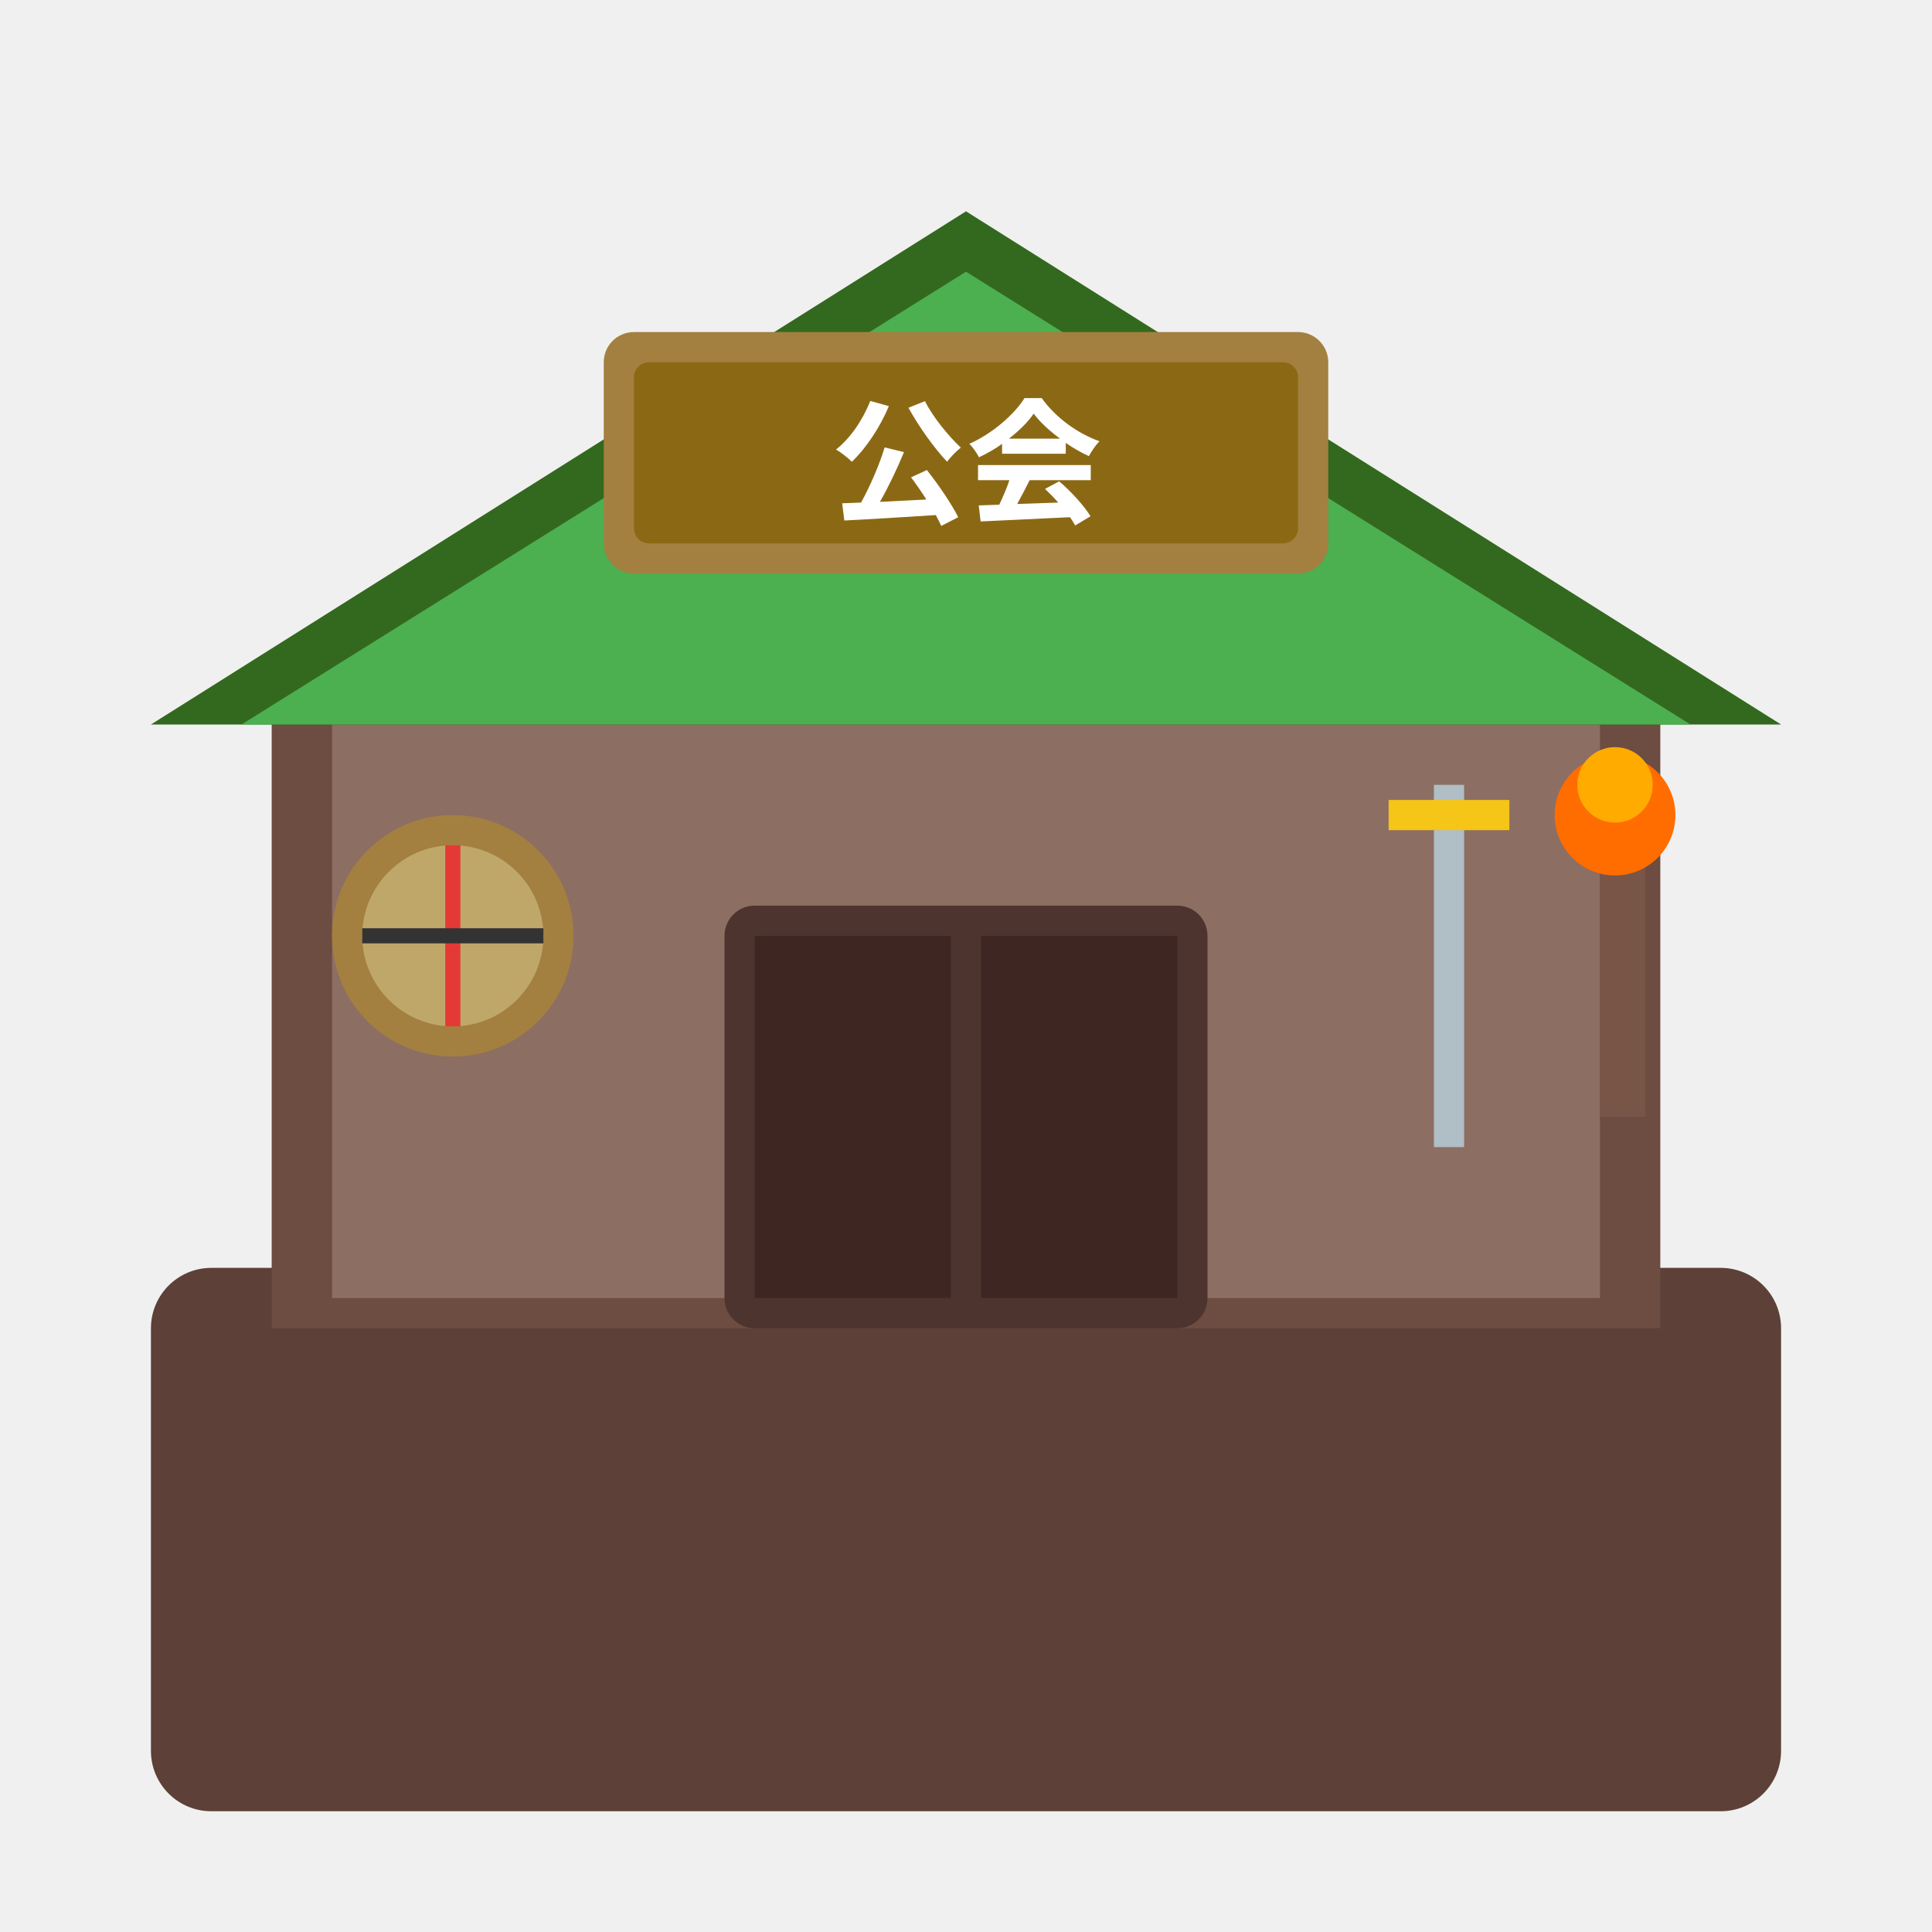
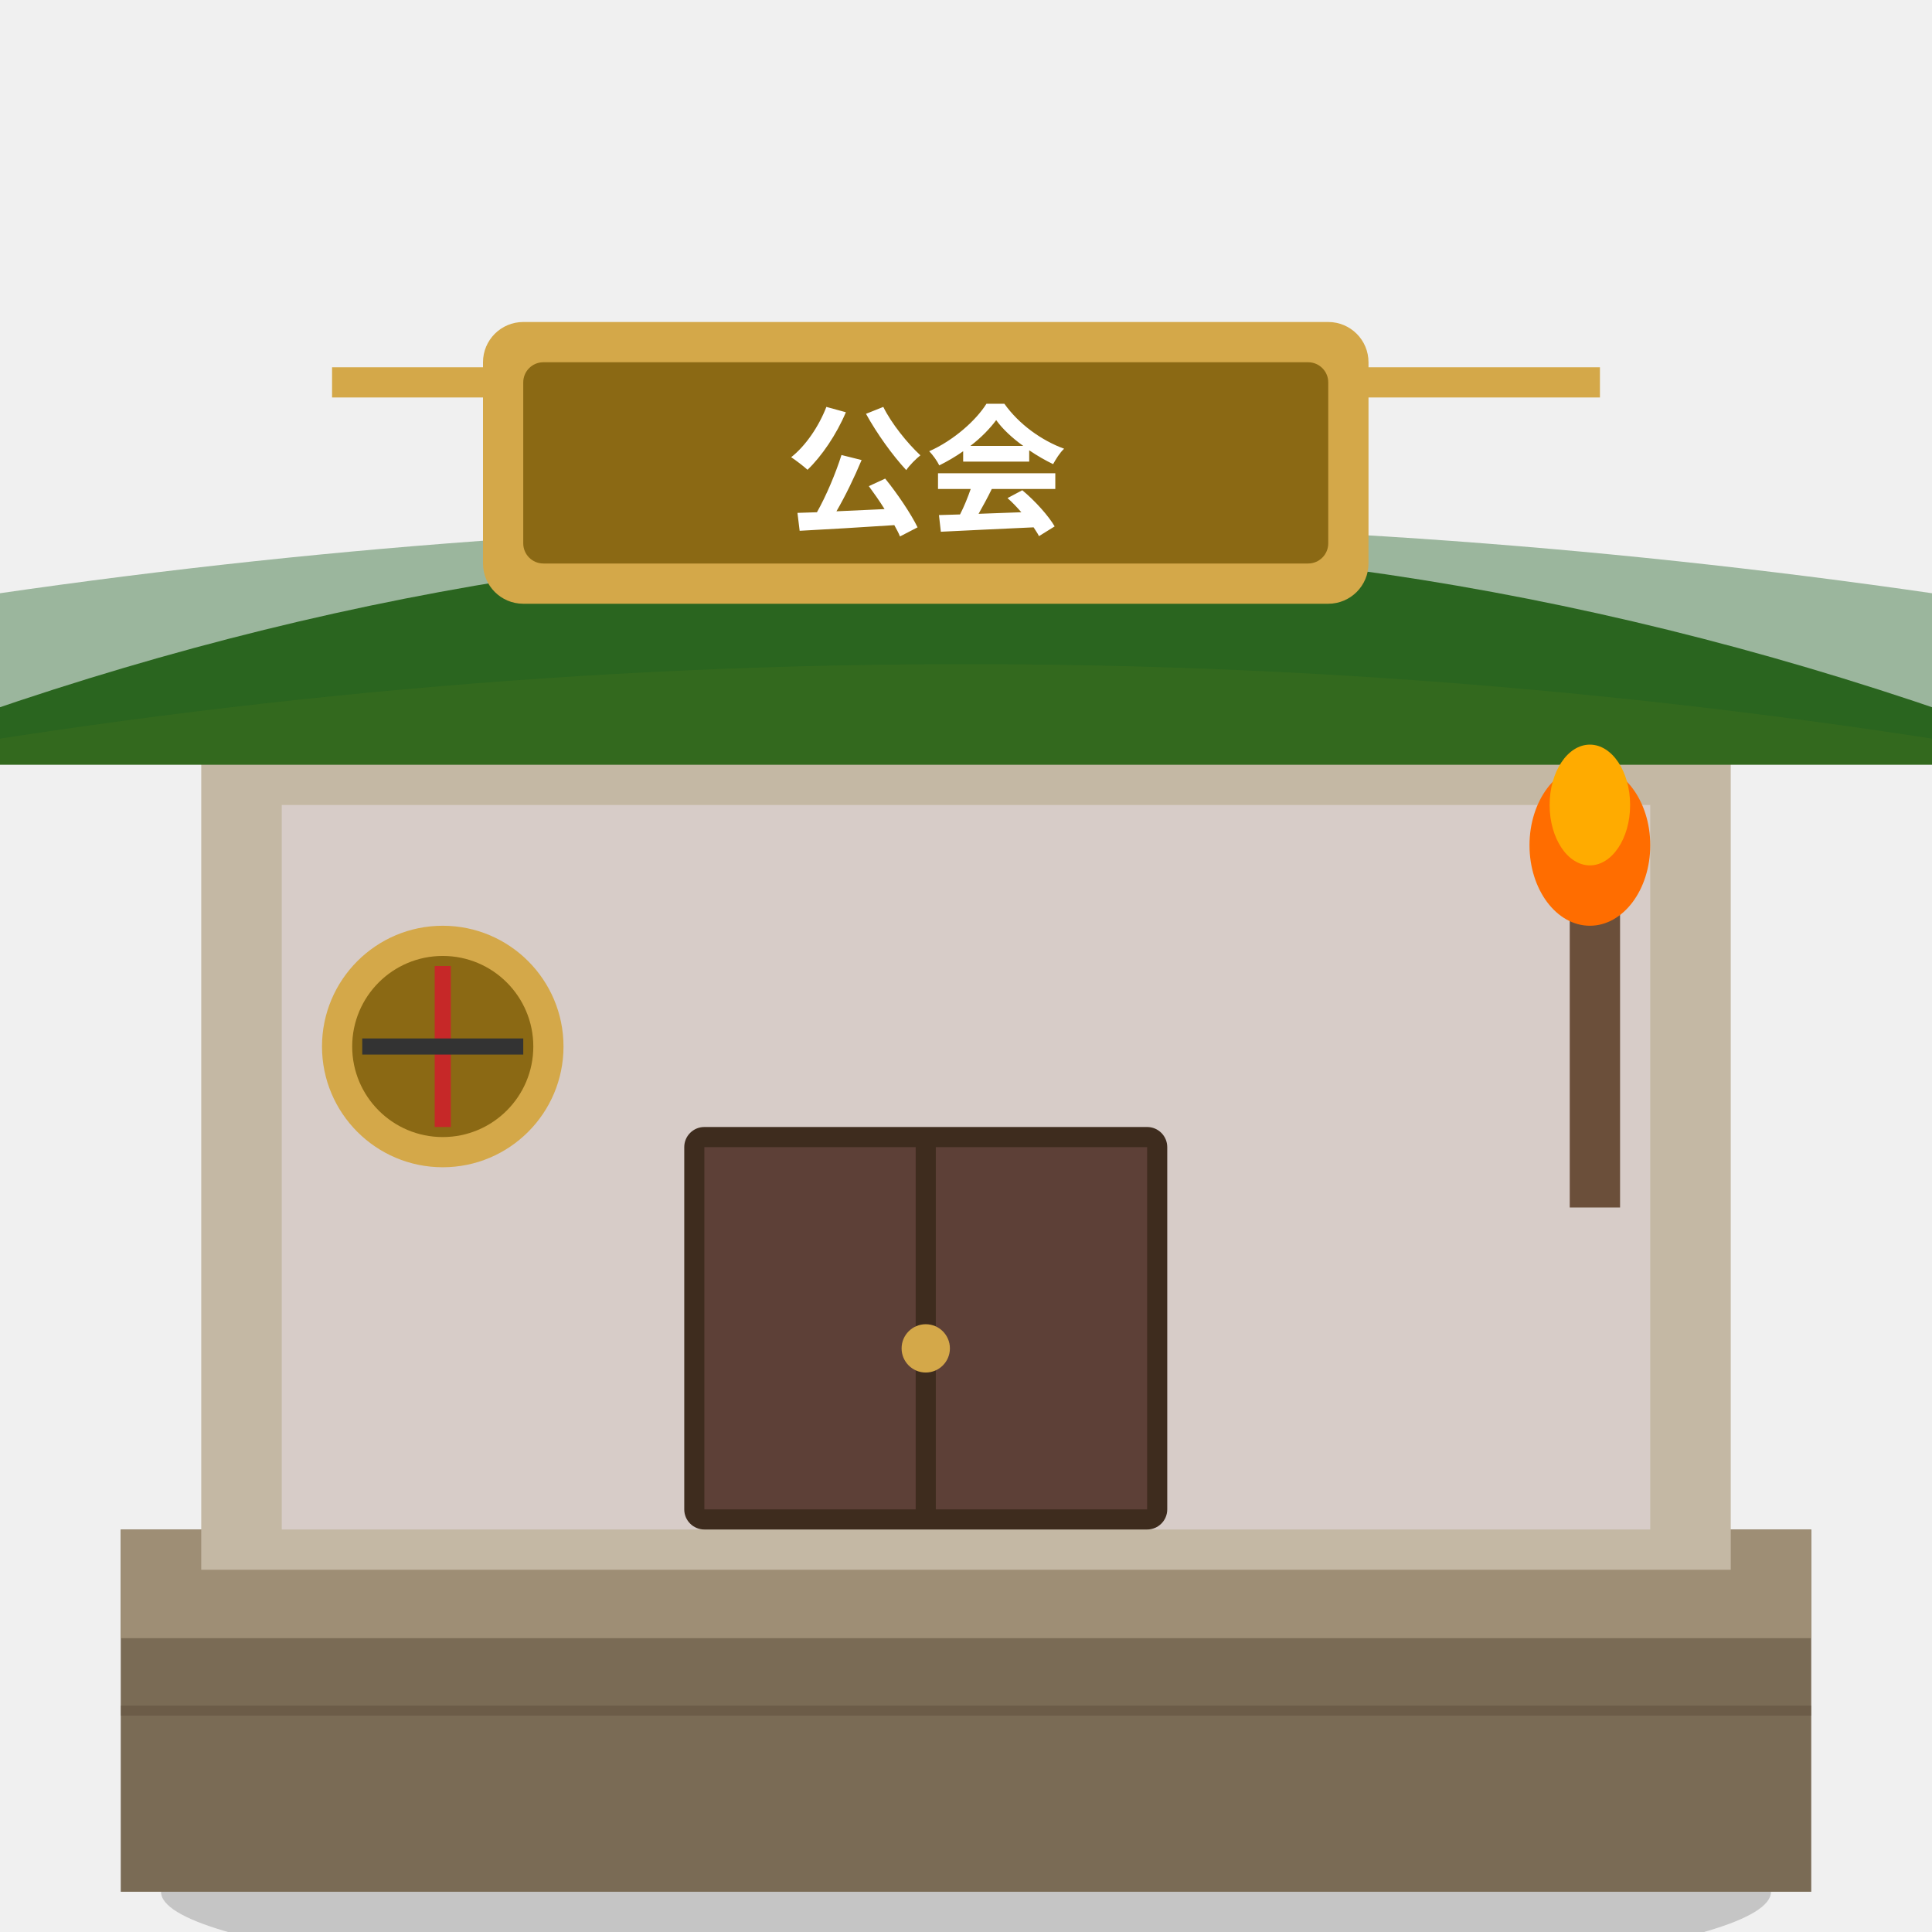
- <svg xmlns="http://www.w3.org/2000/svg" viewBox="0 0 128 128">
-   <rect x="10" y="84" width="108" height="36" rx="4" fill="#5D4037" />
-   <rect x="18" y="44" width="92" height="44" fill="#6D4C41" />
-   <rect x="22" y="48" width="84" height="38" fill="#8D6E63" />
-   <polygon points="10,48 64,14 118,48" fill="#33691E" />
-   <polygon points="16,48 64,18 112,48" fill="#4CAF50" />
-   <rect x="40" y="22" width="48" height="16" rx="2" fill="#A38040" />
-   <rect x="42" y="24" width="44" height="12" rx="1" fill="#8B6914" />
-   <text x="64" y="34" text-anchor="middle" font-size="9" fill="#FFF" font-weight="bold" font-family="sans-serif">公会</text>
-   <rect x="48" y="60" width="32" height="28" rx="2" fill="#4E342E" />
-   <rect x="50" y="62" width="13" height="24" fill="#3E2723" />
-   <rect x="65" y="62" width="13" height="24" fill="#3E2723" />
-   <circle cx="30" cy="62" r="8" fill="#A38040" />
-   <circle cx="30" cy="62" r="6" fill="#BFA76A" />
-   <line x1="30" y1="56" x2="30" y2="68" stroke="#E53935" stroke-width="1" />
-   <line x1="24" y1="62" x2="36" y2="62" stroke="#333" stroke-width="1" />
-   <line x1="96" y1="52" x2="96" y2="76" stroke="#B0BEC5" stroke-width="2" />
-   <line x1="92" y1="54" x2="100" y2="54" stroke="#F5C518" stroke-width="2" />
-   <rect x="106" y="56" width="3" height="18" fill="#795548" />
-   <circle cx="107" cy="54" r="4" fill="#FF6D00" />
-   <circle cx="107" cy="52" r="2.5" fill="#FFAB00" />
+ <svg xmlns="http://www.w3.org/2000/svg" viewBox="0 0 96 96">
+   <ellipse cx="48" cy="94" rx="40" ry="5" fill="rgba(0,0,0,0.18)" />
+   <rect x="6" y="76" width="84" height="18" fill="#7A6B55" />
+   <rect x="6" y="76" width="84" height="5.4" fill="#9E8E75" />
+   <line x1="6" y1="85" x2="90" y2="85" stroke="#5D4E3C" stroke-width="0.5" opacity="0.5" />
+   <rect x="10" y="36" width="76" height="42" fill="#C4B8A4" />
+   <rect x="14" y="40" width="68" height="36" fill="#D7CCC8" />
+   <path d="M-7.8,38 Q48,16 103.8,38" fill="#33691E" />
+   <path d="M-3.48,30 Q48,22 99.48,30 L103.8,38 Q48,28 -7.8,38 Z" fill="#1B5E20" opacity="0.4" />
+   <line x1="16.5" y1="19" x2="79.5" y2="19" stroke="#D4A849" stroke-width="1.5" />
+   <circle cx="-7.8" cy="36.2" r="1.5" fill="#D4A849" />
+   <circle cx="103.8" cy="36.2" r="1.5" fill="#D4A849" />
+   <rect x="24" y="16" width="44" height="14" rx="2" fill="#D4A849" />
+   <rect x="26" y="18" width="40" height="10" rx="1" fill="#8B6914" />
+   <text x="46" y="26" text-anchor="middle" font-size="7" fill="#FFF" font-weight="bold" font-family="sans-serif">公会</text>
+   <rect x="34" y="56" width="24" height="20" rx="1" fill="#3E2C1E" />
+   <rect x="35" y="57" width="10.5" height="18" fill="#5D4037" />
+   <rect x="46.5" y="57" width="10.5" height="18" fill="#5D4037" />
+   <circle cx="46" cy="67" r="1.2" fill="#D4A849" />
+   <circle cx="22" cy="52" r="6" fill="#D4A849" />
+   <circle cx="22" cy="52" r="4.5" fill="#8B6914" />
+   <line x1="22" y1="48" x2="22" y2="56" stroke="#C62828" stroke-width="0.8" />
+   <line x1="18" y1="52" x2="26" y2="52" stroke="#333" stroke-width="0.8" />
+   <rect x="78" y="44" width="2.5" height="16" fill="#6B4F3A" />
+   <ellipse cx="79" cy="42" rx="3" ry="4" fill="#FF6D00" />
+   <ellipse cx="79" cy="40" rx="2" ry="3" fill="#FFAB00" />
</svg>
